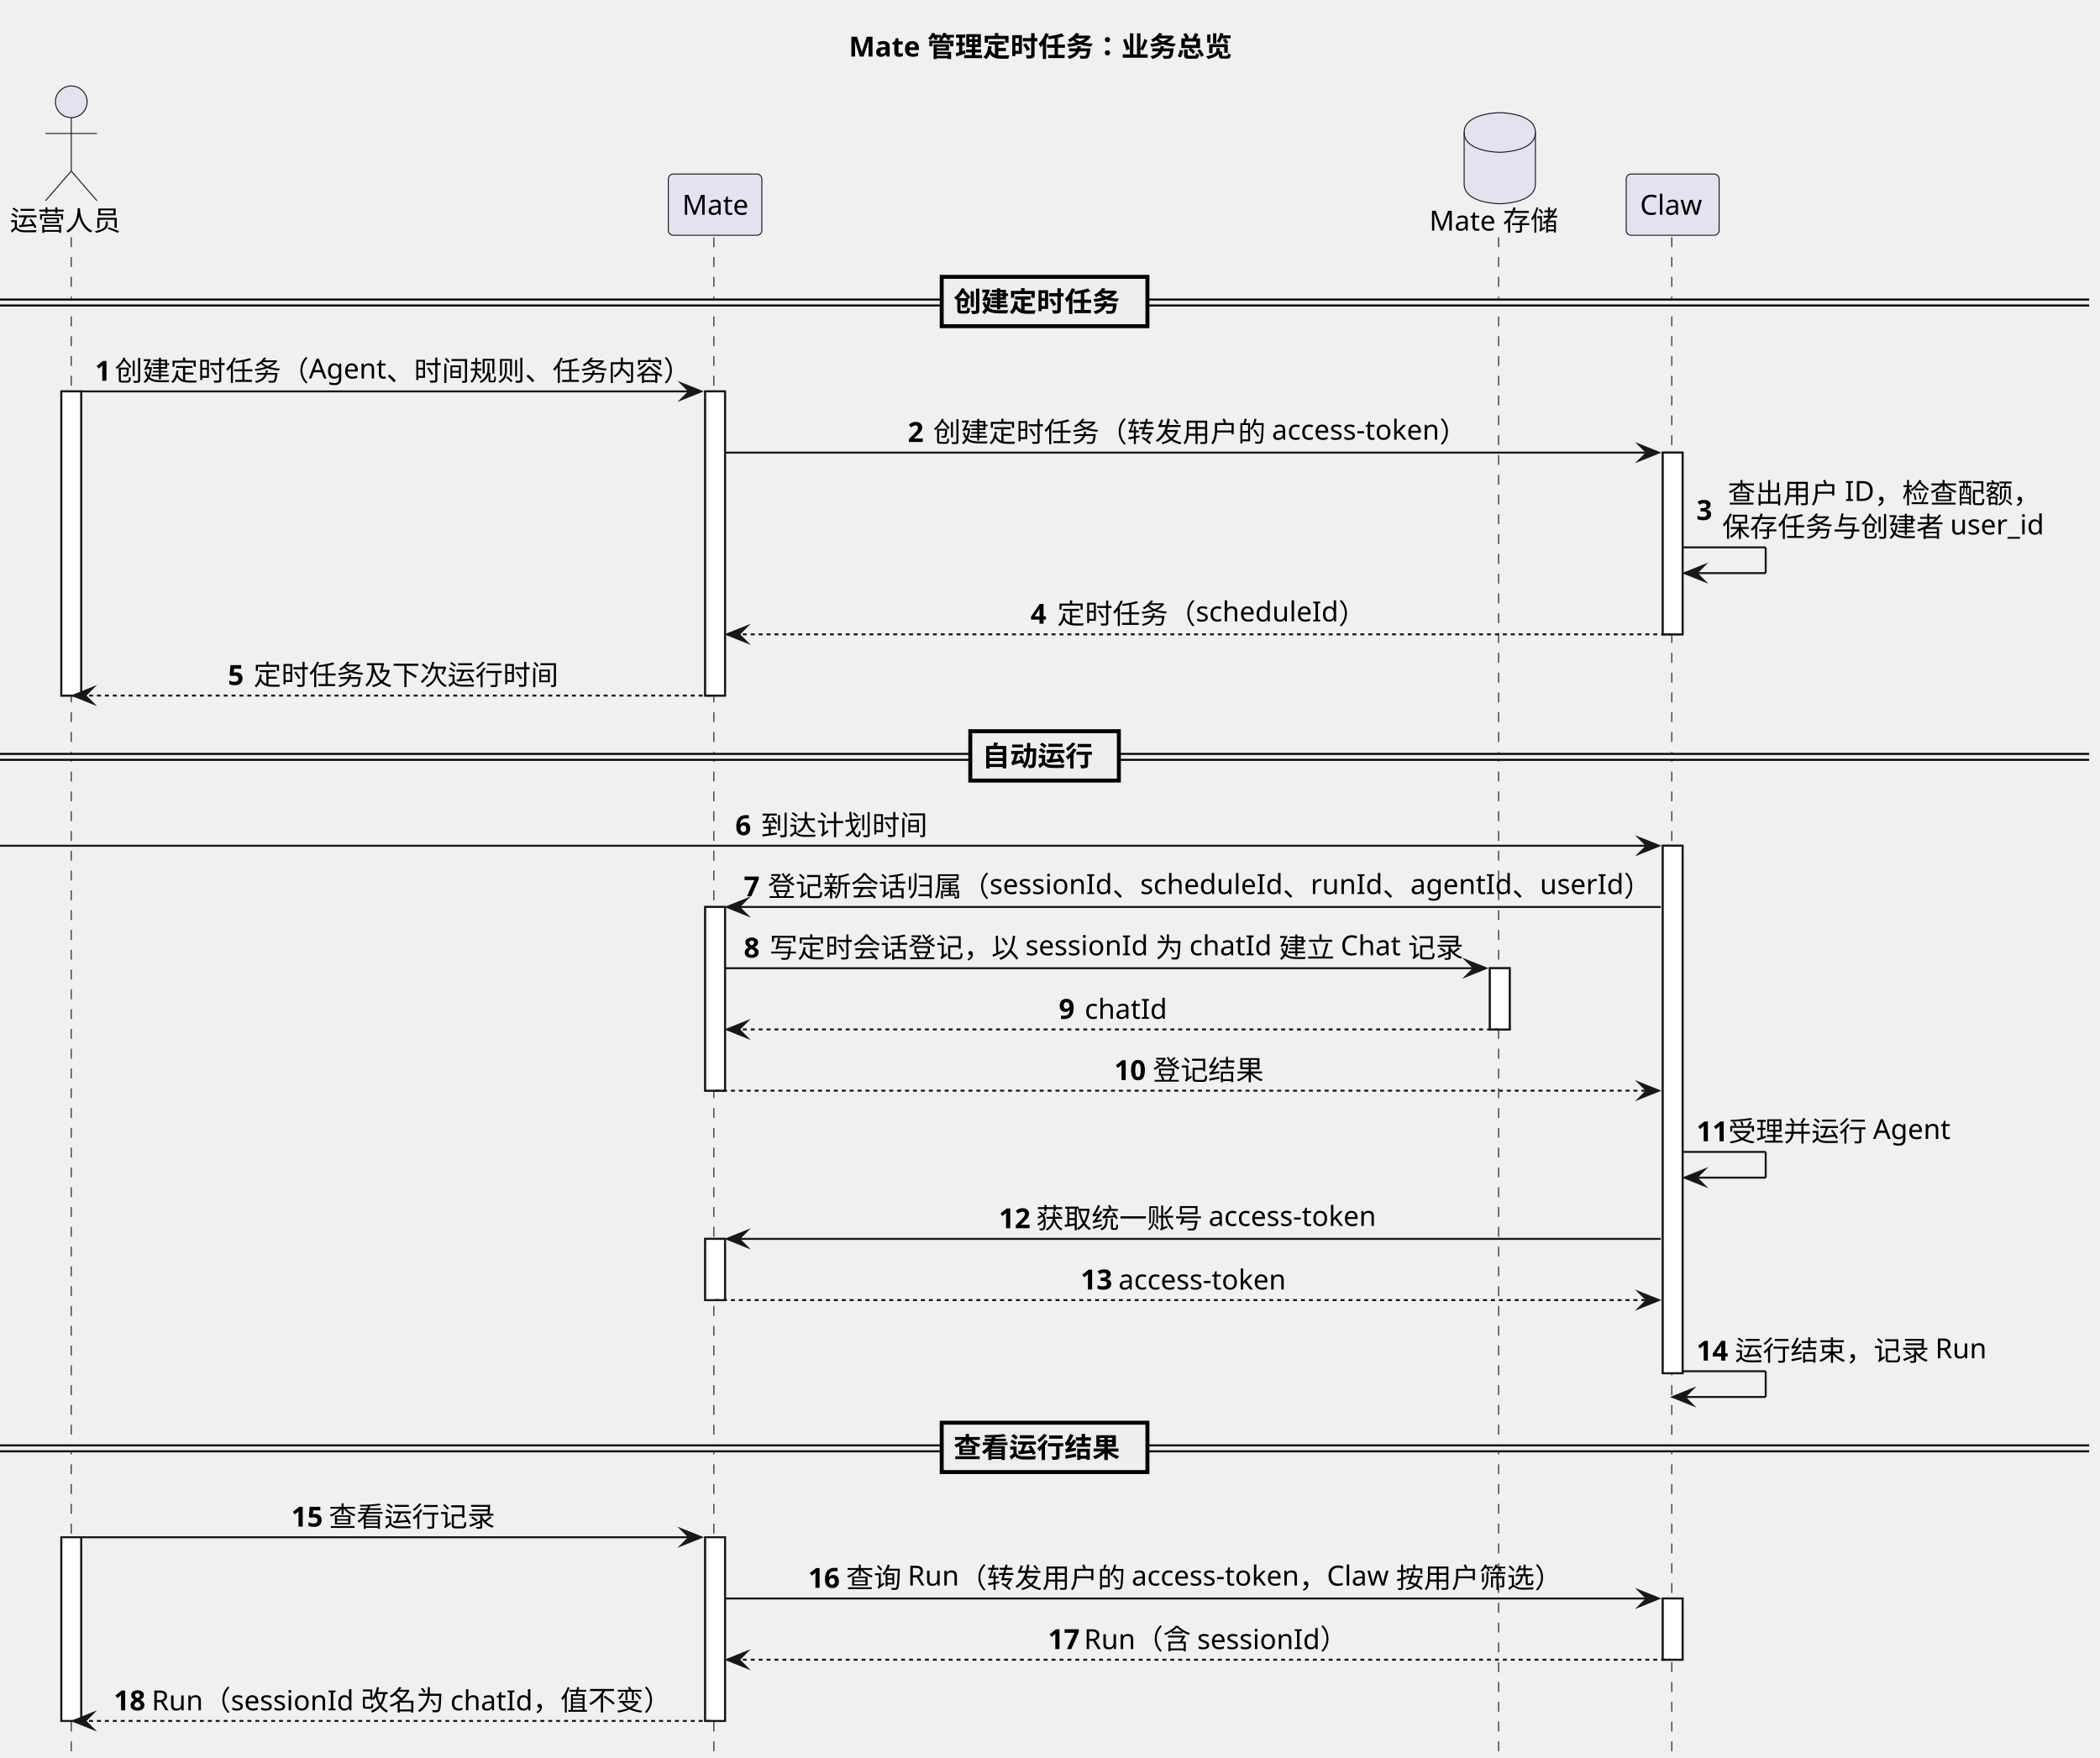
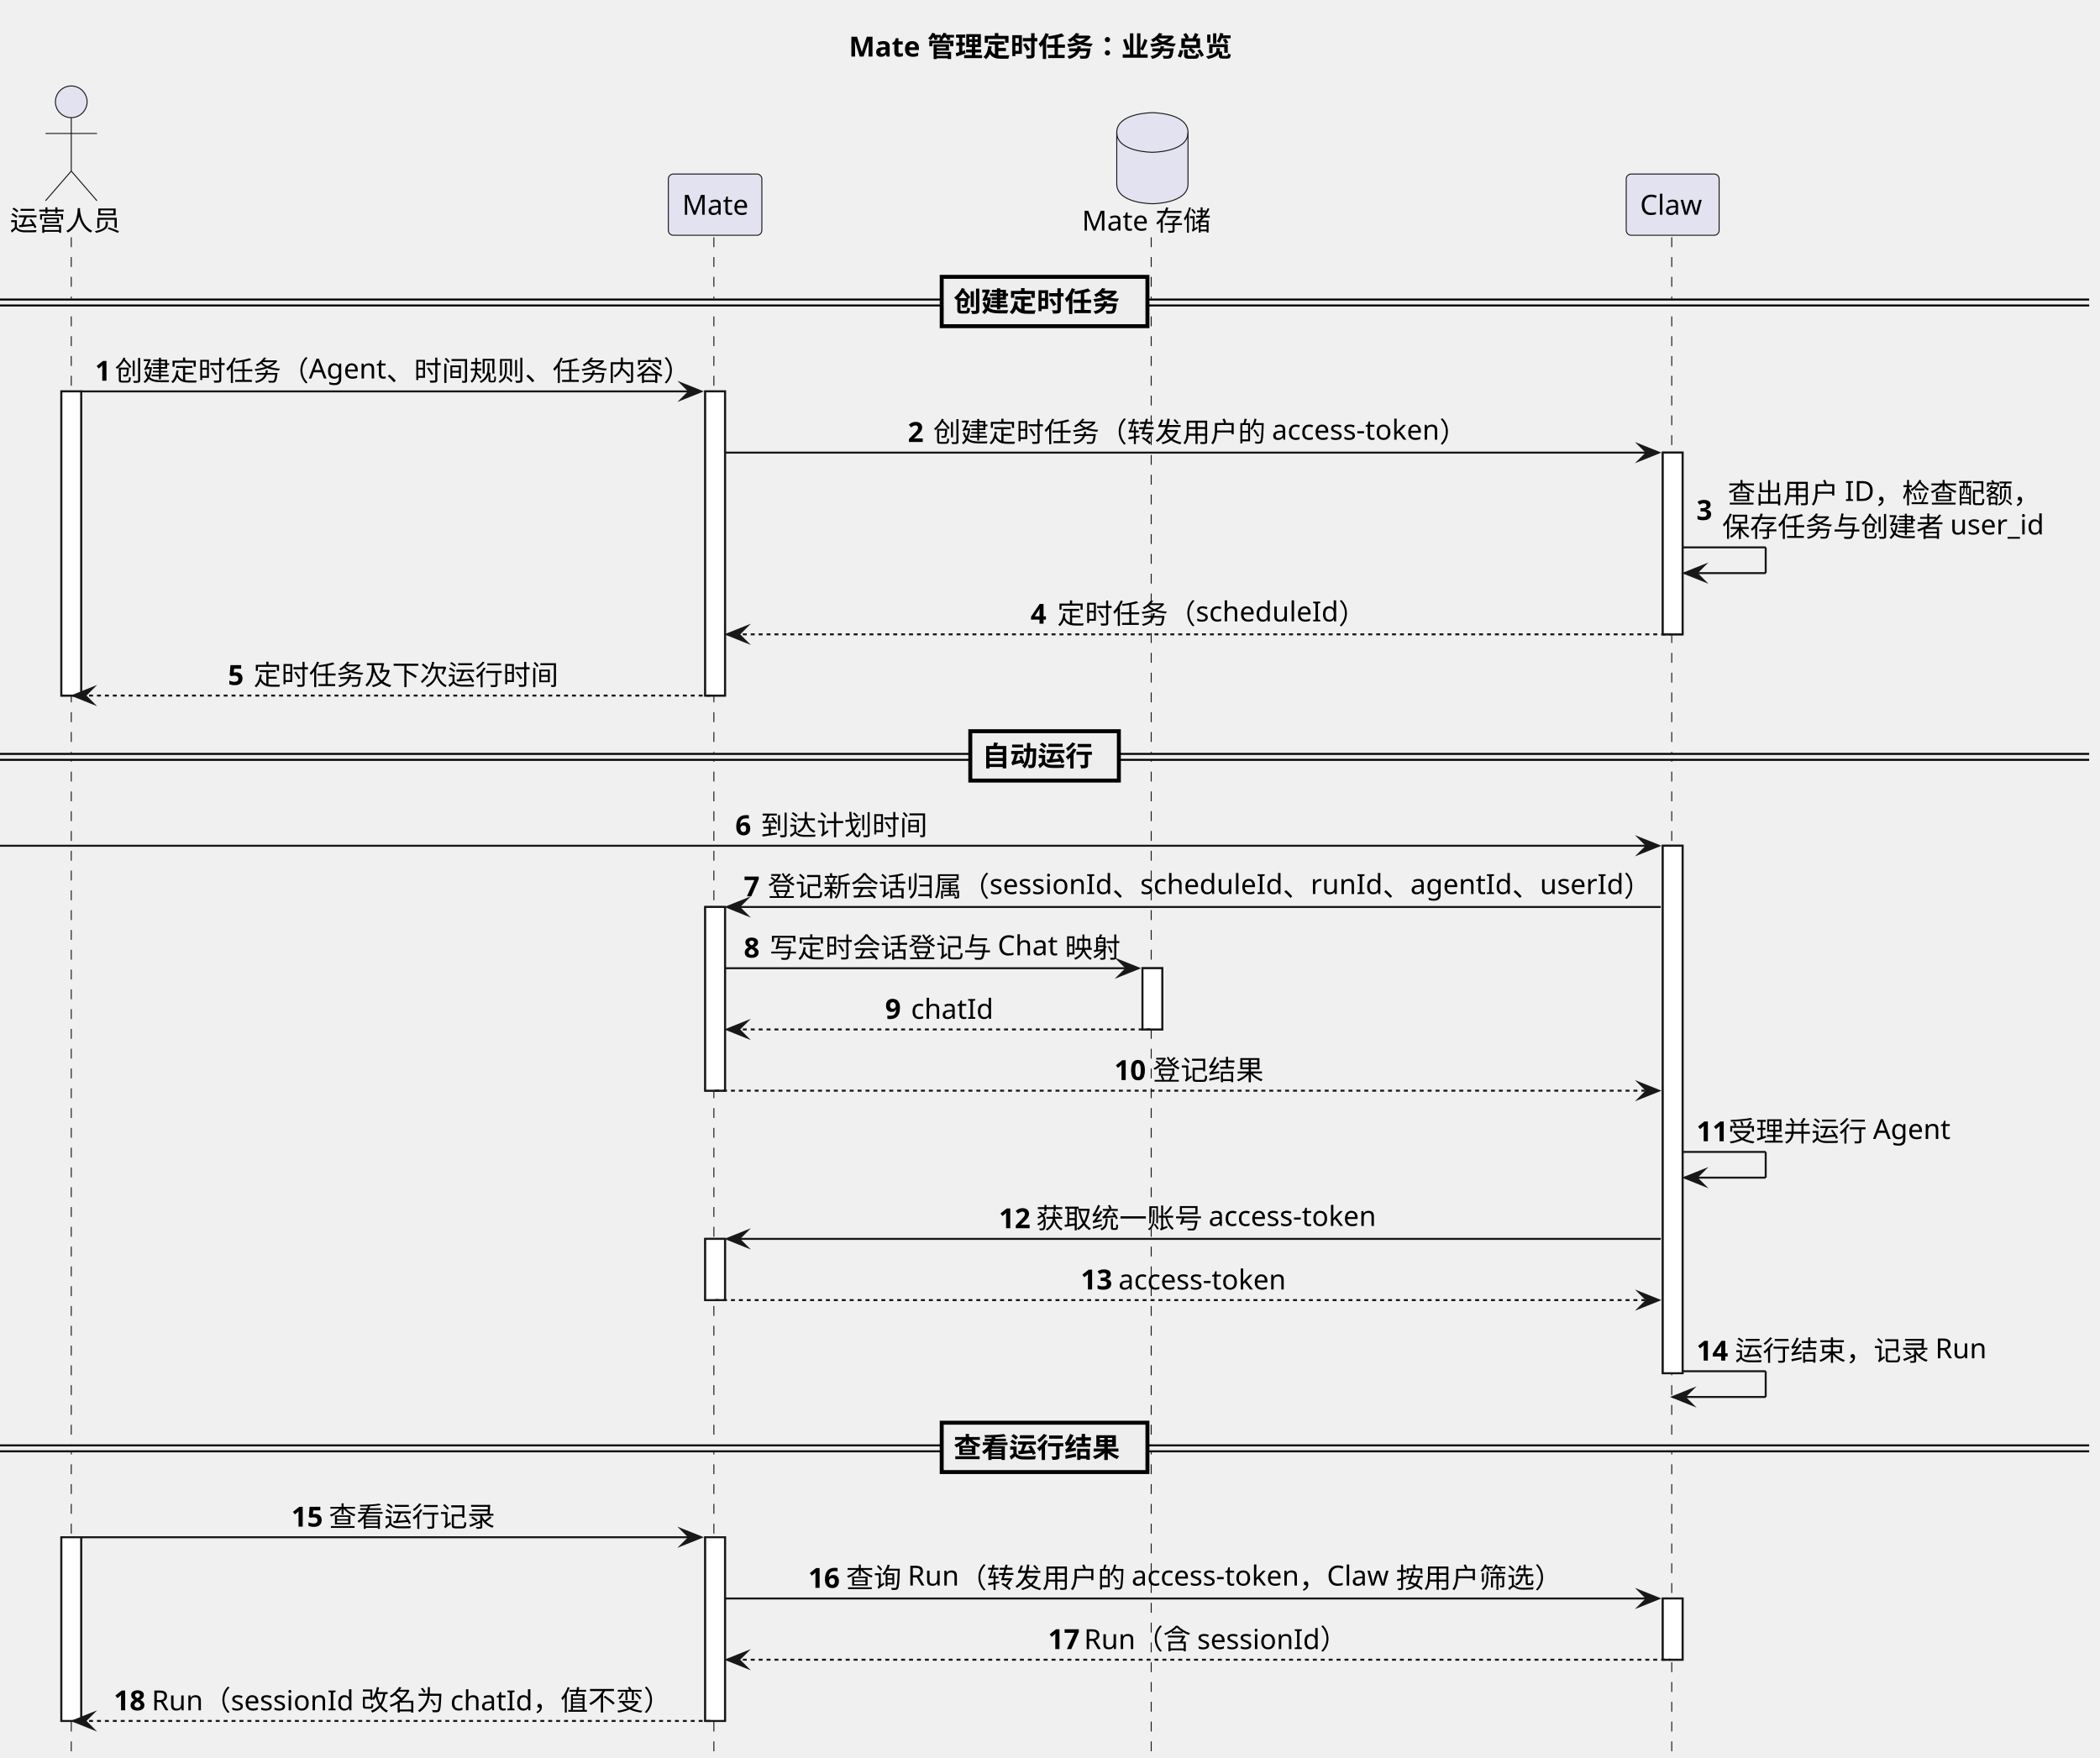
<svg xmlns="http://www.w3.org/2000/svg" contentStyleType="text/css" data-diagram-type="SEQUENCE" height="888px" preserveAspectRatio="none" style="width:1061px;height:888px;background:#FFFFFF;" version="1.1" viewBox="0 0 1061 888" width="1061px" zoomAndPan="magnify">
  <defs />
  <g>
    <g class="title" data-source-line="6">
      <text fill="#000000" font-family="sans-serif" font-size="14" font-weight="700" lengthAdjust="spacing" textLength="196.766" x="428.877" y="28.562">Mate 管理定时任务：业务总览</text>
    </g>
    <g>
      <rect fill="#FFFFFF" height="153.697" style="stroke:#181818;stroke-width:1;" width="10" x="31" y="197.758" />
    </g>
    <g>
      <rect fill="#FFFFFF" height="92.818" style="stroke:#181818;stroke-width:1;" width="10" x="31" y="776.729" />
    </g>
    <g>
      <rect fill="#FFFFFF" height="153.697" style="stroke:#181818;stroke-width:1;" width="10" x="356.295" y="197.758" />
    </g>
    <g>
      <rect fill="#FFFFFF" height="92.818" style="stroke:#181818;stroke-width:1;" width="10" x="356.295" y="458.273" />
    </g>
    <g>
      <rect fill="#FFFFFF" height="30.939" style="stroke:#181818;stroke-width:1;" width="10" x="356.295" y="625.971" />
    </g>
    <g>
      <rect fill="#FFFFFF" height="92.818" style="stroke:#181818;stroke-width:1;" width="10" x="356.295" y="776.729" />
    </g>
    <g>
-       <rect fill="#FFFFFF" height="30.939" style="stroke:#181818;stroke-width:1;" width="10" x="752.748" y="489.213" />
+       <rect fill="#FFFFFF" height="30.939" style="stroke:#181818;stroke-width:1;" width="10" x="577.229" y="489.213" />
    </g>
    <g>
      <rect fill="#FFFFFF" height="91.818" style="stroke:#181818;stroke-width:1;" width="10" x="840.098" y="228.697" />
    </g>
    <g>
      <rect fill="#FFFFFF" height="266.516" style="stroke:#181818;stroke-width:1;" width="10" x="840.098" y="427.334" />
    </g>
    <g>
      <rect fill="#FFFFFF" height="30.939" style="stroke:#181818;stroke-width:1;" width="10" x="840.098" y="807.668" />
    </g>
    <g class="participant-lifeline" data-entity-uid="part1" data-qualified-name="Operator" data-source-line="11" id="part1-lifeline">
      <g>
        <rect fill="#000000" fill-opacity="0" height="767.668" width="8" x="32" y="119.879" />
        <line style="stroke:#181818;stroke-width:0.5;stroke-dasharray:5,5;" x1="36" x2="36" y1="119.879" y2="887.547" />
      </g>
    </g>
    <g class="participant-lifeline" data-entity-uid="part2" data-qualified-name="Mate" data-source-line="12" id="part2-lifeline">
      <g>
        <rect fill="#000000" fill-opacity="0" height="767.668" width="8" x="357.295" y="119.879" />
        <line style="stroke:#181818;stroke-width:0.5;stroke-dasharray:5,5;" x1="360.67" x2="360.67" y1="119.879" y2="887.547" />
      </g>
    </g>
    <g class="participant-lifeline" data-entity-uid="part3" data-qualified-name="MateStore" data-source-line="13" id="part3-lifeline">
      <g>
-         <rect fill="#000000" fill-opacity="0" height="767.668" width="8" x="753.748" y="119.879" />
-         <line style="stroke:#181818;stroke-width:0.5;stroke-dasharray:5,5;" x1="757.154" x2="757.154" y1="119.879" y2="887.547" />
+         <rect fill="#000000" fill-opacity="0" height="767.668" width="8" x="578.229" y="119.879" />
+         <line style="stroke:#181818;stroke-width:0.5;stroke-dasharray:5,5;" x1="581.635" x2="581.635" y1="119.879" y2="887.547" />
      </g>
    </g>
    <g class="participant-lifeline" data-entity-uid="part4" data-qualified-name="Claw" data-source-line="14" id="part4-lifeline">
      <g>
        <rect fill="#000000" fill-opacity="0" height="767.668" width="8" x="841.098" y="119.879" />
        <line style="stroke:#181818;stroke-width:0.5;stroke-dasharray:5,5;" x1="844.63" x2="844.63" y1="119.879" y2="887.547" />
      </g>
    </g>
    <g class="participant participant-head" data-entity-uid="part1" data-qualified-name="Operator" data-source-line="11" id="part1-head">
      <text fill="#000000" font-family="sans-serif" font-size="14" lengthAdjust="spacing" textLength="56" x="5" y="116.502">运营人员</text>
      <ellipse cx="36" cy="51.44" fill="#E2E2F0" rx="8" ry="8" style="stroke:#181818;stroke-width:0.5;" />
      <path d="M36,59.44 L36,86.439 M23,67.439 L49,67.439 M36,86.439 L23,101.439 M36,86.439 L49,101.439" fill="none" style="stroke:#181818;stroke-width:0.5;" />
    </g>
    <g class="participant participant-head" data-entity-uid="part2" data-qualified-name="Mate" data-source-line="12" id="part2-head">
      <rect fill="#E2E2F0" height="30.939" rx="2.5" ry="2.5" style="stroke:#181818;stroke-width:0.5;" width="47.25" x="337.67" y="87.939" />
      <text fill="#000000" font-family="sans-serif" font-size="14" lengthAdjust="spacing" textLength="33.25" x="344.67" y="108.502">Mate</text>
    </g>
    <g class="participant participant-head" data-entity-uid="part3" data-qualified-name="MateStore" data-source-line="13" id="part3-head">
-       <text fill="#000000" font-family="sans-serif" font-size="14" lengthAdjust="spacing" textLength="65.188" x="722.154" y="116.502">Mate 存储</text>
-       <path d="M739.748,66.939 C739.748,56.94 757.748,56.94 757.748,56.94 C757.748,56.94 775.748,56.94 775.748,66.939 L775.748,92.939 C775.748,102.939 757.748,102.939 757.748,102.939 C757.748,102.939 739.748,102.939 739.748,92.939 L739.748,66.939" fill="#E2E2F0" style="stroke:#181818;stroke-width:0.5;" />
-       <path d="M739.748,66.939 C739.748,76.939 757.748,76.939 757.748,76.939 C757.748,76.939 775.748,76.939 775.748,66.939" fill="none" style="stroke:#181818;stroke-width:0.5;" />
+       <text fill="#000000" font-family="sans-serif" font-size="14" lengthAdjust="spacing" textLength="65.188" x="546.635" y="116.502">Mate 存储</text>
+       <path d="M564.229,66.939 C564.229,56.94 582.229,56.94 582.229,56.94 C582.229,56.94 600.229,56.94 600.229,66.939 L600.229,92.939 C600.229,102.939 582.229,102.939 582.229,102.939 C582.229,102.939 564.229,102.939 564.229,92.939 L564.229,66.939" fill="#E2E2F0" style="stroke:#181818;stroke-width:0.5;" />
+       <path d="M564.229,66.939 C564.229,76.939 582.229,76.939 582.229,76.939 C582.229,76.939 600.229,76.939 600.229,66.939" fill="none" style="stroke:#181818;stroke-width:0.5;" />
    </g>
    <g class="participant participant-head" data-entity-uid="part4" data-qualified-name="Claw" data-source-line="14" id="part4-head">
      <rect fill="#E2E2F0" height="30.939" rx="2.5" ry="2.5" style="stroke:#181818;stroke-width:0.5;" width="46.935" x="821.63" y="87.939" />
      <text fill="#000000" font-family="sans-serif" font-size="14" lengthAdjust="spacing" textLength="32.935" x="828.63" y="108.502">Claw</text>
    </g>
    <g>
      <rect fill="#FFFFFF" height="153.697" style="stroke:#181818;stroke-width:1;" width="10" x="31" y="197.758" />
    </g>
    <g>
      <rect fill="#FFFFFF" height="92.818" style="stroke:#181818;stroke-width:1;" width="10" x="31" y="776.729" />
    </g>
    <g>
      <rect fill="#FFFFFF" height="153.697" style="stroke:#181818;stroke-width:1;" width="10" x="356.295" y="197.758" />
    </g>
    <g>
      <rect fill="#FFFFFF" height="92.818" style="stroke:#181818;stroke-width:1;" width="10" x="356.295" y="458.273" />
    </g>
    <g>
      <rect fill="#FFFFFF" height="30.939" style="stroke:#181818;stroke-width:1;" width="10" x="356.295" y="625.971" />
    </g>
    <g>
      <rect fill="#FFFFFF" height="92.818" style="stroke:#181818;stroke-width:1;" width="10" x="356.295" y="776.729" />
    </g>
    <g>
-       <rect fill="#FFFFFF" height="30.939" style="stroke:#181818;stroke-width:1;" width="10" x="752.748" y="489.213" />
+       <rect fill="#FFFFFF" height="30.939" style="stroke:#181818;stroke-width:1;" width="10" x="577.229" y="489.213" />
    </g>
    <g>
      <rect fill="#FFFFFF" height="91.818" style="stroke:#181818;stroke-width:1;" width="10" x="840.098" y="228.697" />
    </g>
    <g>
      <rect fill="#FFFFFF" height="266.516" style="stroke:#181818;stroke-width:1;" width="10" x="840.098" y="427.334" />
    </g>
    <g>
      <rect fill="#FFFFFF" height="30.939" style="stroke:#181818;stroke-width:1;" width="10" x="840.098" y="807.668" />
    </g>
    <rect fill="#EEEEEE" height="3" style="stroke:#EEEEEE;stroke-width:1;" width="1055.521" x="0" y="151.349" />
    <line style="stroke:#000000;stroke-width:1;" x1="0" x2="1055.521" y1="151.349" y2="151.349" />
    <line style="stroke:#000000;stroke-width:1;" x1="0" x2="1055.521" y1="154.349" y2="154.349" />
    <rect fill="#EEEEEE" height="24.939" style="stroke:#000000;stroke-width:2;" width="103.94" x="475.79" y="139.879" />
    <text fill="#000000" font-family="sans-serif" font-size="14" font-weight="700" lengthAdjust="spacing" textLength="86.625" x="481.79" y="157.441">创建定时任务</text>
    <g class="message" data-entity-1="part1" data-entity-2="part2" data-source-line="17" id="msg1">
      <polygon fill="#181818" points="344.295,193.758,354.295,197.758,344.295,201.758,348.295,197.758" style="stroke:#181818;stroke-width:1;stroke-linejoin:miter;stroke-miterlimit:10;" />
      <line style="stroke:#181818;stroke-width:1;" x1="41" x2="350.295" y1="197.758" y2="197.758" />
      <text fill="#000000" font-family="sans-serif" font-size="14" font-weight="700" lengthAdjust="spacing" textLength="6.036" x="48" y="192.381">1</text>
      <text fill="#000000" font-family="sans-serif" font-size="14" lengthAdjust="spacing" textLength="291.259" x="58.036" y="192.381">创建定时任务（Agent、时间规则、任务内容）</text>
    </g>
    <g class="message" data-entity-1="part2" data-entity-2="part4" data-source-line="19" id="msg2">
      <polygon fill="#181818" points="828.098,224.697,838.098,228.697,828.098,232.697,832.098,228.697" style="stroke:#181818;stroke-width:1;stroke-linejoin:miter;stroke-miterlimit:10;" />
      <line style="stroke:#181818;stroke-width:1;" x1="366.295" x2="834.098" y1="228.697" y2="228.697" />
      <text fill="#000000" font-family="sans-serif" font-size="14" font-weight="700" lengthAdjust="spacing" textLength="8.818" x="458.653" y="223.32">2</text>
      <text fill="#000000" font-family="sans-serif" font-size="14" lengthAdjust="spacing" textLength="276.268" x="471.472" y="223.32">创建定时任务（转发用户的 access-token）</text>
    </g>
    <g class="message" data-entity-1="part4" data-entity-2="part4" data-source-line="20" id="msg3">
      <line style="stroke:#181818;stroke-width:1;" x1="850.098" x2="892.098" y1="276.576" y2="276.576" />
      <line style="stroke:#181818;stroke-width:1;" x1="892.098" x2="892.098" y1="276.576" y2="289.576" />
      <line style="stroke:#181818;stroke-width:1;" x1="851.098" x2="892.098" y1="289.576" y2="289.576" />
      <polygon fill="#181818" points="861.098,285.576,851.098,289.576,861.098,293.576,857.098,289.576" style="stroke:#181818;stroke-width:1;stroke-linejoin:miter;stroke-miterlimit:10;" />
      <text fill="#000000" font-family="sans-serif" font-size="14" font-weight="700" lengthAdjust="spacing" textLength="9.037" x="857.098" y="262.729">3</text>
      <text fill="#000000" font-family="sans-serif" font-size="14" lengthAdjust="spacing" textLength="157.801" x="872.927" y="254.26">查出用户 ID，检查配额，</text>
      <text fill="#000000" font-family="sans-serif" font-size="14" lengthAdjust="spacing" textLength="163.386" x="870.135" y="271.199">保存任务与创建者 user_id</text>
    </g>
    <g class="message" data-entity-1="part4" data-entity-2="part2" data-source-line="21" id="msg4">
      <polygon fill="#181818" points="377.295,316.516,367.295,320.516,377.295,324.516,373.295,320.516" style="stroke:#181818;stroke-width:1;stroke-linejoin:miter;stroke-miterlimit:10;" />
      <line style="stroke:#181818;stroke-width:1;stroke-dasharray:2,2;" x1="371.295" x2="844.098" y1="320.516" y2="320.516" />
      <text fill="#000000" font-family="sans-serif" font-size="14" font-weight="700" lengthAdjust="spacing" textLength="9.468" x="520.681" y="315.139">4</text>
      <text fill="#000000" font-family="sans-serif" font-size="14" lengthAdjust="spacing" textLength="156.564" x="534.148" y="315.139">定时任务（scheduleId）</text>
    </g>
    <g class="message" data-entity-1="part2" data-entity-2="part1" data-source-line="22" id="msg5">
      <polygon fill="#181818" points="47,347.455,37,351.455,47,355.455,43,351.455" style="stroke:#181818;stroke-width:1;stroke-linejoin:miter;stroke-miterlimit:10;" />
      <line style="stroke:#181818;stroke-width:1;stroke-dasharray:2,2;" x1="41" x2="360.295" y1="351.455" y2="351.455" />
      <text fill="#000000" font-family="sans-serif" font-size="14" font-weight="700" lengthAdjust="spacing" textLength="8.948" x="115.173" y="346.078">5</text>
      <text fill="#000000" font-family="sans-serif" font-size="14" lengthAdjust="spacing" textLength="154" x="128.122" y="346.078">定时任务及下次运行时间</text>
    </g>
    <rect fill="#EEEEEE" height="3" style="stroke:#EEEEEE;stroke-width:1;" width="1055.521" x="0" y="380.925" />
    <line style="stroke:#000000;stroke-width:1;" x1="0" x2="1055.521" y1="380.925" y2="380.925" />
    <line style="stroke:#000000;stroke-width:1;" x1="0" x2="1055.521" y1="383.925" y2="383.925" />
    <rect fill="#EEEEEE" height="24.939" style="stroke:#000000;stroke-width:2;" width="75.065" x="490.228" y="369.455" />
    <text fill="#000000" font-family="sans-serif" font-size="14" font-weight="700" lengthAdjust="spacing" textLength="57.75" x="496.228" y="387.018">自动运行</text>
    <g class="message" data-entity-1="part4" data-entity-2="part4" data-source-line="25" id="msg6">
      <polygon fill="#181818" points="828.098,423.334,838.098,427.334,828.098,431.334,832.098,427.334" style="stroke:#181818;stroke-width:1;stroke-linejoin:miter;stroke-miterlimit:10;" />
      <line style="stroke:#181818;stroke-width:1;" x1="0" x2="834.098" y1="427.334" y2="427.334" />
      <text fill="#000000" font-family="sans-serif" font-size="14" font-weight="700" lengthAdjust="spacing" textLength="9.092" x="371.503" y="421.957">6</text>
      <text fill="#000000" font-family="sans-serif" font-size="14" lengthAdjust="spacing" textLength="84" x="384.595" y="421.957">到达计划时间</text>
    </g>
    <g class="message" data-entity-1="part4" data-entity-2="part2" data-source-line="26" id="msg7">
      <polygon fill="#181818" points="377.295,454.273,367.295,458.273,377.295,462.273,373.295,458.273" style="stroke:#181818;stroke-width:1;stroke-linejoin:miter;stroke-miterlimit:10;" />
      <line style="stroke:#181818;stroke-width:1;" x1="371.295" x2="839.098" y1="458.273" y2="458.273" />
      <text fill="#000000" font-family="sans-serif" font-size="14" font-weight="700" lengthAdjust="spacing" textLength="8.142" x="375.795" y="452.897">7</text>
      <text fill="#000000" font-family="sans-serif" font-size="14" lengthAdjust="spacing" textLength="442.661" x="387.937" y="452.897">登记新会话归属（sessionId、scheduleId、runId、agentId、userId）</text>
    </g>
    <g class="message" data-entity-1="part2" data-entity-2="part3" data-source-line="27" id="msg8">
-       <polygon fill="#181818" points="740.748,485.213,750.748,489.213,740.748,493.213,744.748,489.213" style="stroke:#181818;stroke-width:1;stroke-linejoin:miter;stroke-miterlimit:10;" />
-       <line style="stroke:#181818;stroke-width:1;" x1="366.295" x2="746.748" y1="489.213" y2="489.213" />
+       <polygon fill="#181818" points="565.229,485.213,575.229,489.213,565.229,493.213,569.229,489.213" style="stroke:#181818;stroke-width:1;stroke-linejoin:miter;stroke-miterlimit:10;" />
+       <line style="stroke:#181818;stroke-width:1;" x1="366.295" x2="571.229" y1="489.213" y2="489.213" />
      <text fill="#000000" font-family="sans-serif" font-size="14" font-weight="700" lengthAdjust="spacing" textLength="9.112" x="375.795" y="483.836">8</text>
-       <text fill="#000000" font-family="sans-serif" font-size="14" lengthAdjust="spacing" textLength="354.341" x="388.907" y="483.836">写定时会话登记，以 sessionId 为 chatId 建立 Chat 记录</text>
+       <text fill="#000000" font-family="sans-serif" font-size="14" lengthAdjust="spacing" textLength="178.821" x="388.907" y="483.836">写定时会话登记与 Chat 映射</text>
    </g>
    <g class="message" data-entity-1="part3" data-entity-2="part2" data-source-line="28" id="msg9">
      <polygon fill="#181818" points="377.295,516.152,367.295,520.152,377.295,524.152,373.295,520.152" style="stroke:#181818;stroke-width:1;stroke-linejoin:miter;stroke-miterlimit:10;" />
-       <line style="stroke:#181818;stroke-width:1;stroke-dasharray:2,2;" x1="371.295" x2="756.748" y1="520.152" y2="520.152" />
-       <text fill="#000000" font-family="sans-serif" font-size="14" font-weight="700" lengthAdjust="spacing" textLength="9.092" x="534.951" y="514.775">9</text>
-       <text fill="#000000" font-family="sans-serif" font-size="14" lengthAdjust="spacing" textLength="41.05" x="548.043" y="514.775">chatId</text>
+       <line style="stroke:#181818;stroke-width:1;stroke-dasharray:2,2;" x1="371.295" x2="581.229" y1="520.152" y2="520.152" />
+       <text fill="#000000" font-family="sans-serif" font-size="14" font-weight="700" lengthAdjust="spacing" textLength="9.092" x="447.191" y="514.775">9</text>
+       <text fill="#000000" font-family="sans-serif" font-size="14" lengthAdjust="spacing" textLength="41.05" x="460.283" y="514.775">chatId</text>
    </g>
    <g class="message" data-entity-1="part2" data-entity-2="part4" data-source-line="29" id="msg10">
      <polygon fill="#181818" points="828.098,547.092,838.098,551.092,828.098,555.092,832.098,551.092" style="stroke:#181818;stroke-width:1;stroke-linejoin:miter;stroke-miterlimit:10;" />
      <line style="stroke:#181818;stroke-width:1;stroke-dasharray:2,2;" x1="361.295" x2="834.098" y1="551.092" y2="551.092" />
      <text fill="#000000" font-family="sans-serif" font-size="14" font-weight="700" lengthAdjust="spacing" textLength="15.477" x="562.958" y="545.715">10</text>
      <text fill="#000000" font-family="sans-serif" font-size="14" lengthAdjust="spacing" textLength="56" x="582.435" y="545.715">登记结果</text>
    </g>
    <g class="message" data-entity-1="part4" data-entity-2="part4" data-source-line="30" id="msg11">
      <line style="stroke:#181818;stroke-width:1;" x1="850.098" x2="892.098" y1="582.031" y2="582.031" />
      <line style="stroke:#181818;stroke-width:1;" x1="892.098" x2="892.098" y1="582.031" y2="595.031" />
      <line style="stroke:#181818;stroke-width:1;" x1="851.098" x2="892.098" y1="595.031" y2="595.031" />
      <polygon fill="#181818" points="861.098,591.031,851.098,595.031,861.098,599.031,857.098,595.031" style="stroke:#181818;stroke-width:1;stroke-linejoin:miter;stroke-miterlimit:10;" />
      <text fill="#000000" font-family="sans-serif" font-size="14" font-weight="700" lengthAdjust="spacing" textLength="12.072" x="857.098" y="576.654">11</text>
      <text fill="#000000" font-family="sans-serif" font-size="14" lengthAdjust="spacing" textLength="113.196" x="873.17" y="576.654">受理并运行 Agent</text>
    </g>
    <g class="message" data-entity-1="part4" data-entity-2="part2" data-source-line="31" id="msg12">
      <polygon fill="#181818" points="377.295,621.971,367.295,625.971,377.295,629.971,373.295,625.971" style="stroke:#181818;stroke-width:1;stroke-linejoin:miter;stroke-miterlimit:10;" />
      <line style="stroke:#181818;stroke-width:1;" x1="371.295" x2="839.098" y1="625.971" y2="625.971" />
      <text fill="#000000" font-family="sans-serif" font-size="14" font-weight="700" lengthAdjust="spacing" textLength="14.854" x="504.635" y="620.594">12</text>
      <text fill="#000000" font-family="sans-serif" font-size="14" lengthAdjust="spacing" textLength="178.268" x="523.49" y="620.594">获取统一账号 access-token</text>
    </g>
    <g class="message" data-entity-1="part2" data-entity-2="part4" data-source-line="32" id="msg13">
      <polygon fill="#181818" points="828.098,652.91,838.098,656.91,828.098,660.91,832.098,656.91" style="stroke:#181818;stroke-width:1;stroke-linejoin:miter;stroke-miterlimit:10;" />
      <line style="stroke:#181818;stroke-width:1;stroke-dasharray:2,2;" x1="361.295" x2="834.098" y1="656.91" y2="656.91" />
      <text fill="#000000" font-family="sans-serif" font-size="14" font-weight="700" lengthAdjust="spacing" textLength="15.073" x="545.995" y="651.533">13</text>
      <text fill="#000000" font-family="sans-serif" font-size="14" lengthAdjust="spacing" textLength="90.33" x="565.068" y="651.533">access-token</text>
    </g>
    <g class="message" data-entity-1="part4" data-entity-2="part4" data-source-line="33" id="msg14">
      <line style="stroke:#181818;stroke-width:1;" x1="850.098" x2="892.098" y1="692.85" y2="692.85" />
      <line style="stroke:#181818;stroke-width:1;" x1="892.098" x2="892.098" y1="692.85" y2="705.85" />
      <line style="stroke:#181818;stroke-width:1;" x1="845.098" x2="892.098" y1="705.85" y2="705.85" />
      <polygon fill="#181818" points="855.098,701.85,845.098,705.85,855.098,709.85,851.098,705.85" style="stroke:#181818;stroke-width:1;stroke-linejoin:miter;stroke-miterlimit:10;" />
      <text fill="#000000" font-family="sans-serif" font-size="14" font-weight="700" lengthAdjust="spacing" textLength="15.504" x="857.098" y="687.473">14</text>
      <text fill="#000000" font-family="sans-serif" font-size="14" lengthAdjust="spacing" textLength="127.497" x="876.602" y="687.473">运行结束，记录 Run</text>
    </g>
    <rect fill="#EEEEEE" height="3" style="stroke:#EEEEEE;stroke-width:1;" width="1055.521" x="0" y="730.319" />
    <line style="stroke:#000000;stroke-width:1;" x1="0" x2="1055.521" y1="730.319" y2="730.319" />
    <line style="stroke:#000000;stroke-width:1;" x1="0" x2="1055.521" y1="733.319" y2="733.319" />
    <rect fill="#EEEEEE" height="24.939" style="stroke:#000000;stroke-width:2;" width="103.94" x="475.79" y="718.85" />
    <text fill="#000000" font-family="sans-serif" font-size="14" font-weight="700" lengthAdjust="spacing" textLength="86.625" x="481.79" y="736.412">查看运行结果</text>
    <g class="message" data-entity-1="part1" data-entity-2="part2" data-source-line="36" id="msg15">
      <polygon fill="#181818" points="344.295,772.729,354.295,776.729,344.295,780.729,348.295,776.729" style="stroke:#181818;stroke-width:1;stroke-linejoin:miter;stroke-miterlimit:10;" />
      <line style="stroke:#181818;stroke-width:1;" x1="41" x2="350.295" y1="776.729" y2="776.729" />
      <text fill="#000000" font-family="sans-serif" font-size="14" font-weight="700" lengthAdjust="spacing" textLength="14.984" x="147.155" y="771.352">15</text>
      <text fill="#000000" font-family="sans-serif" font-size="14" lengthAdjust="spacing" textLength="84" x="166.14" y="771.352">查看运行记录</text>
    </g>
    <g class="message" data-entity-1="part2" data-entity-2="part4" data-source-line="38" id="msg16">
      <polygon fill="#181818" points="828.098,803.668,838.098,807.668,828.098,811.668,832.098,807.668" style="stroke:#181818;stroke-width:1;stroke-linejoin:miter;stroke-miterlimit:10;" />
      <line style="stroke:#181818;stroke-width:1;" x1="366.295" x2="834.098" y1="807.668" y2="807.668" />
      <text fill="#000000" font-family="sans-serif" font-size="14" font-weight="700" lengthAdjust="spacing" textLength="15.128" x="408.313" y="802.291">16</text>
      <text fill="#000000" font-family="sans-serif" font-size="14" lengthAdjust="spacing" textLength="370.638" x="427.441" y="802.291">查询 Run（转发用户的 access-token，Claw 按用户筛选）</text>
    </g>
    <g class="message" data-entity-1="part4" data-entity-2="part2" data-source-line="39" id="msg17">
      <polygon fill="#181818" points="377.295,834.607,367.295,838.607,377.295,842.607,373.295,838.607" style="stroke:#181818;stroke-width:1;stroke-linejoin:miter;stroke-miterlimit:10;" />
      <line style="stroke:#181818;stroke-width:1;stroke-dasharray:2,2;" x1="371.295" x2="844.098" y1="838.607" y2="838.607" />
      <text fill="#000000" font-family="sans-serif" font-size="14" font-weight="700" lengthAdjust="spacing" textLength="14.178" x="529.499" y="833.231">17</text>
      <text fill="#000000" font-family="sans-serif" font-size="14" lengthAdjust="spacing" textLength="134.217" x="547.677" y="833.231">Run（含 sessionId）</text>
    </g>
    <g class="message" data-entity-1="part2" data-entity-2="part1" data-source-line="40" id="msg18">
      <polygon fill="#181818" points="47,865.547,37,869.547,47,873.547,43,869.547" style="stroke:#181818;stroke-width:1;stroke-linejoin:miter;stroke-miterlimit:10;" />
      <line style="stroke:#181818;stroke-width:1;stroke-dasharray:2,2;" x1="41" x2="360.295" y1="869.547" y2="869.547" />
      <text fill="#000000" font-family="sans-serif" font-size="14" font-weight="700" lengthAdjust="spacing" textLength="15.148" x="57.471" y="864.17">18</text>
      <text fill="#000000" font-family="sans-serif" font-size="14" lengthAdjust="spacing" textLength="263.204" x="76.62" y="864.17">Run（sessionId 改名为 chatId，值不变）</text>
    </g>
  </g>
</svg>
